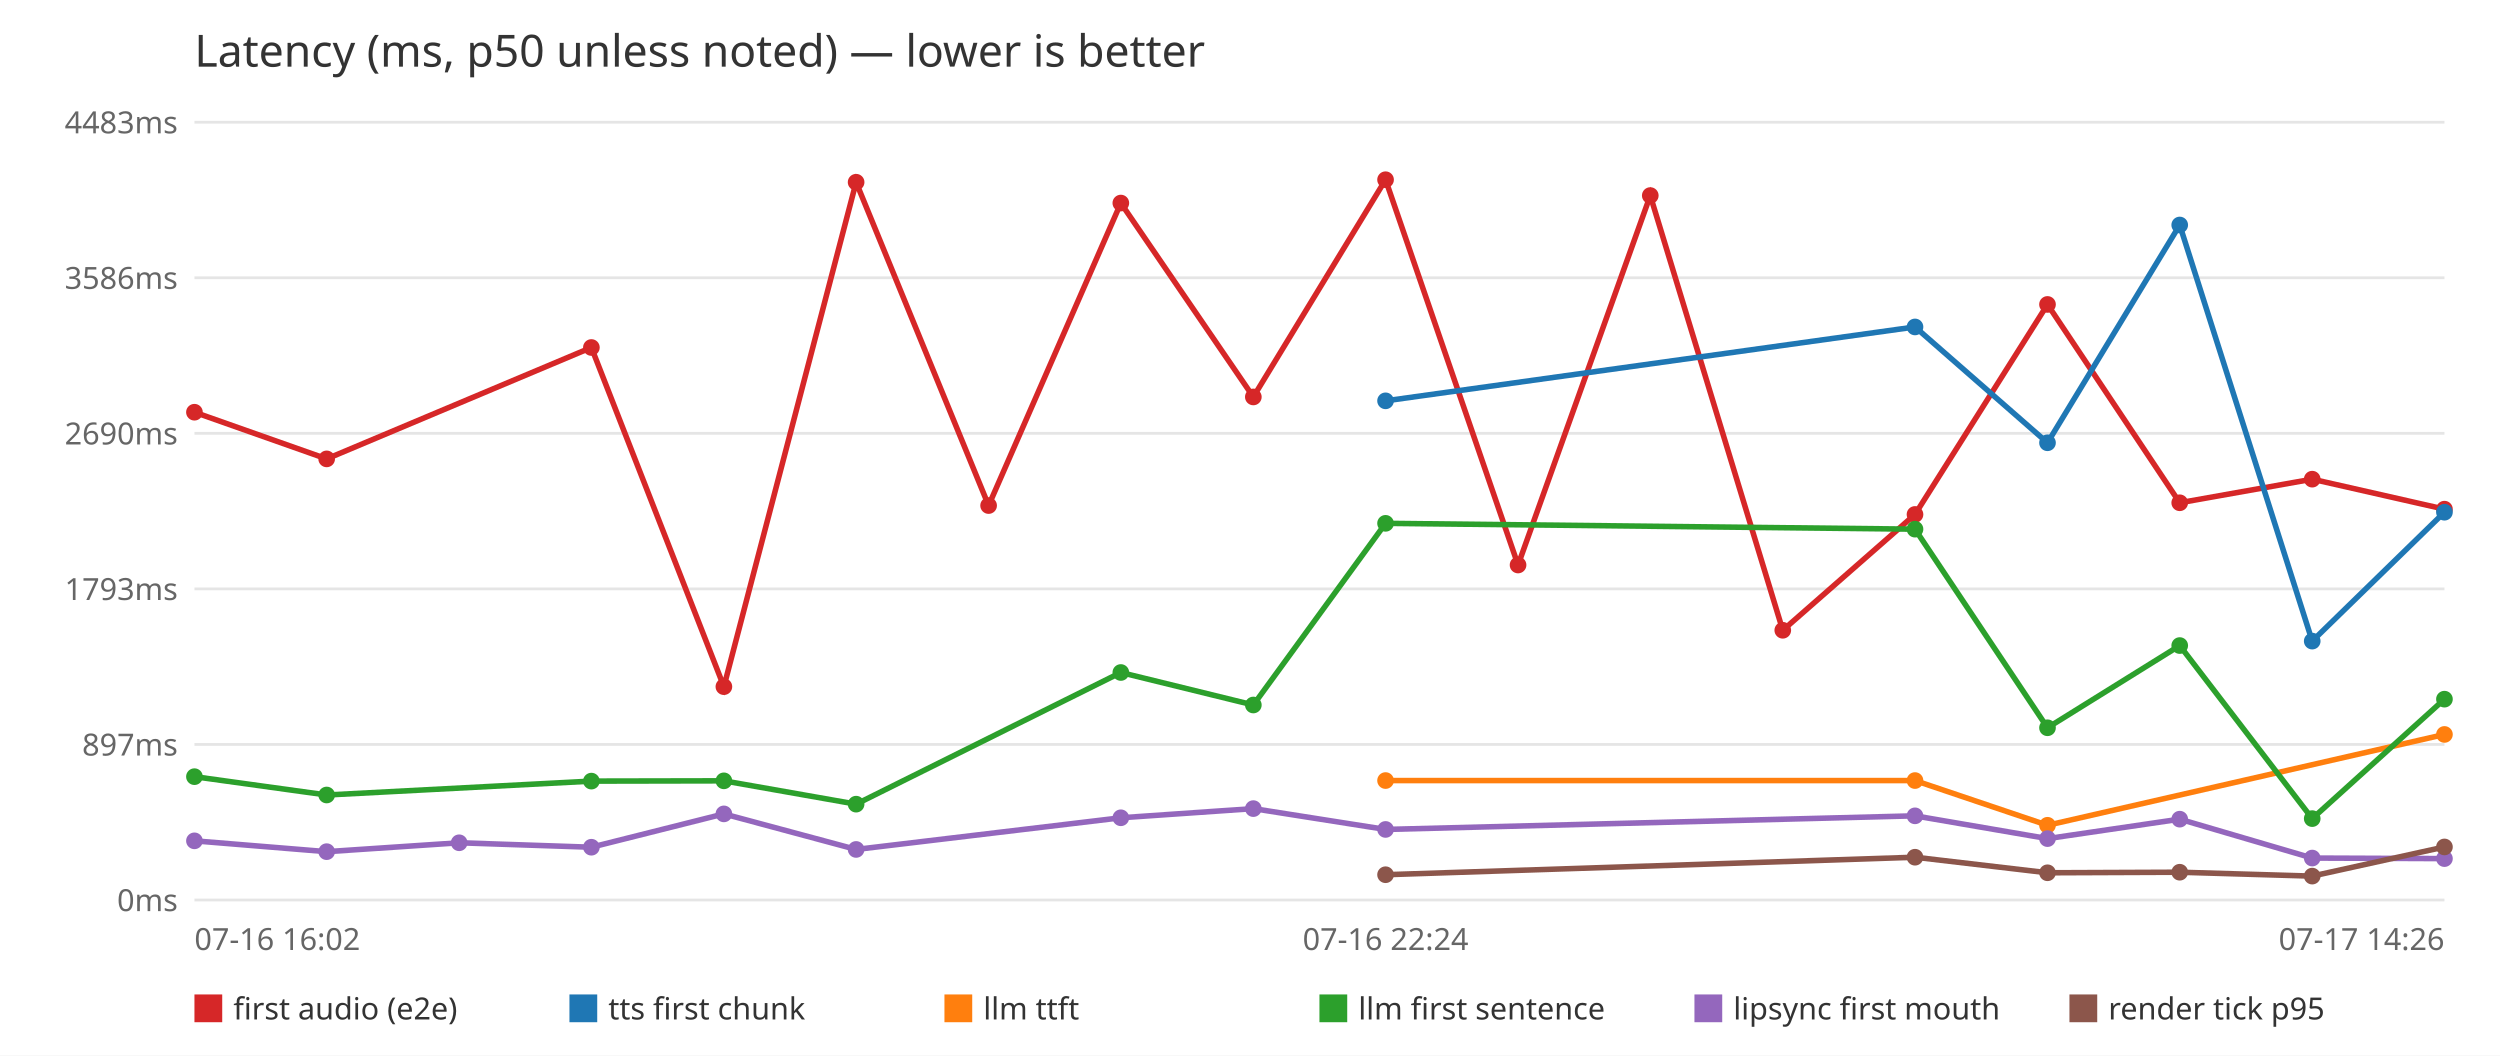
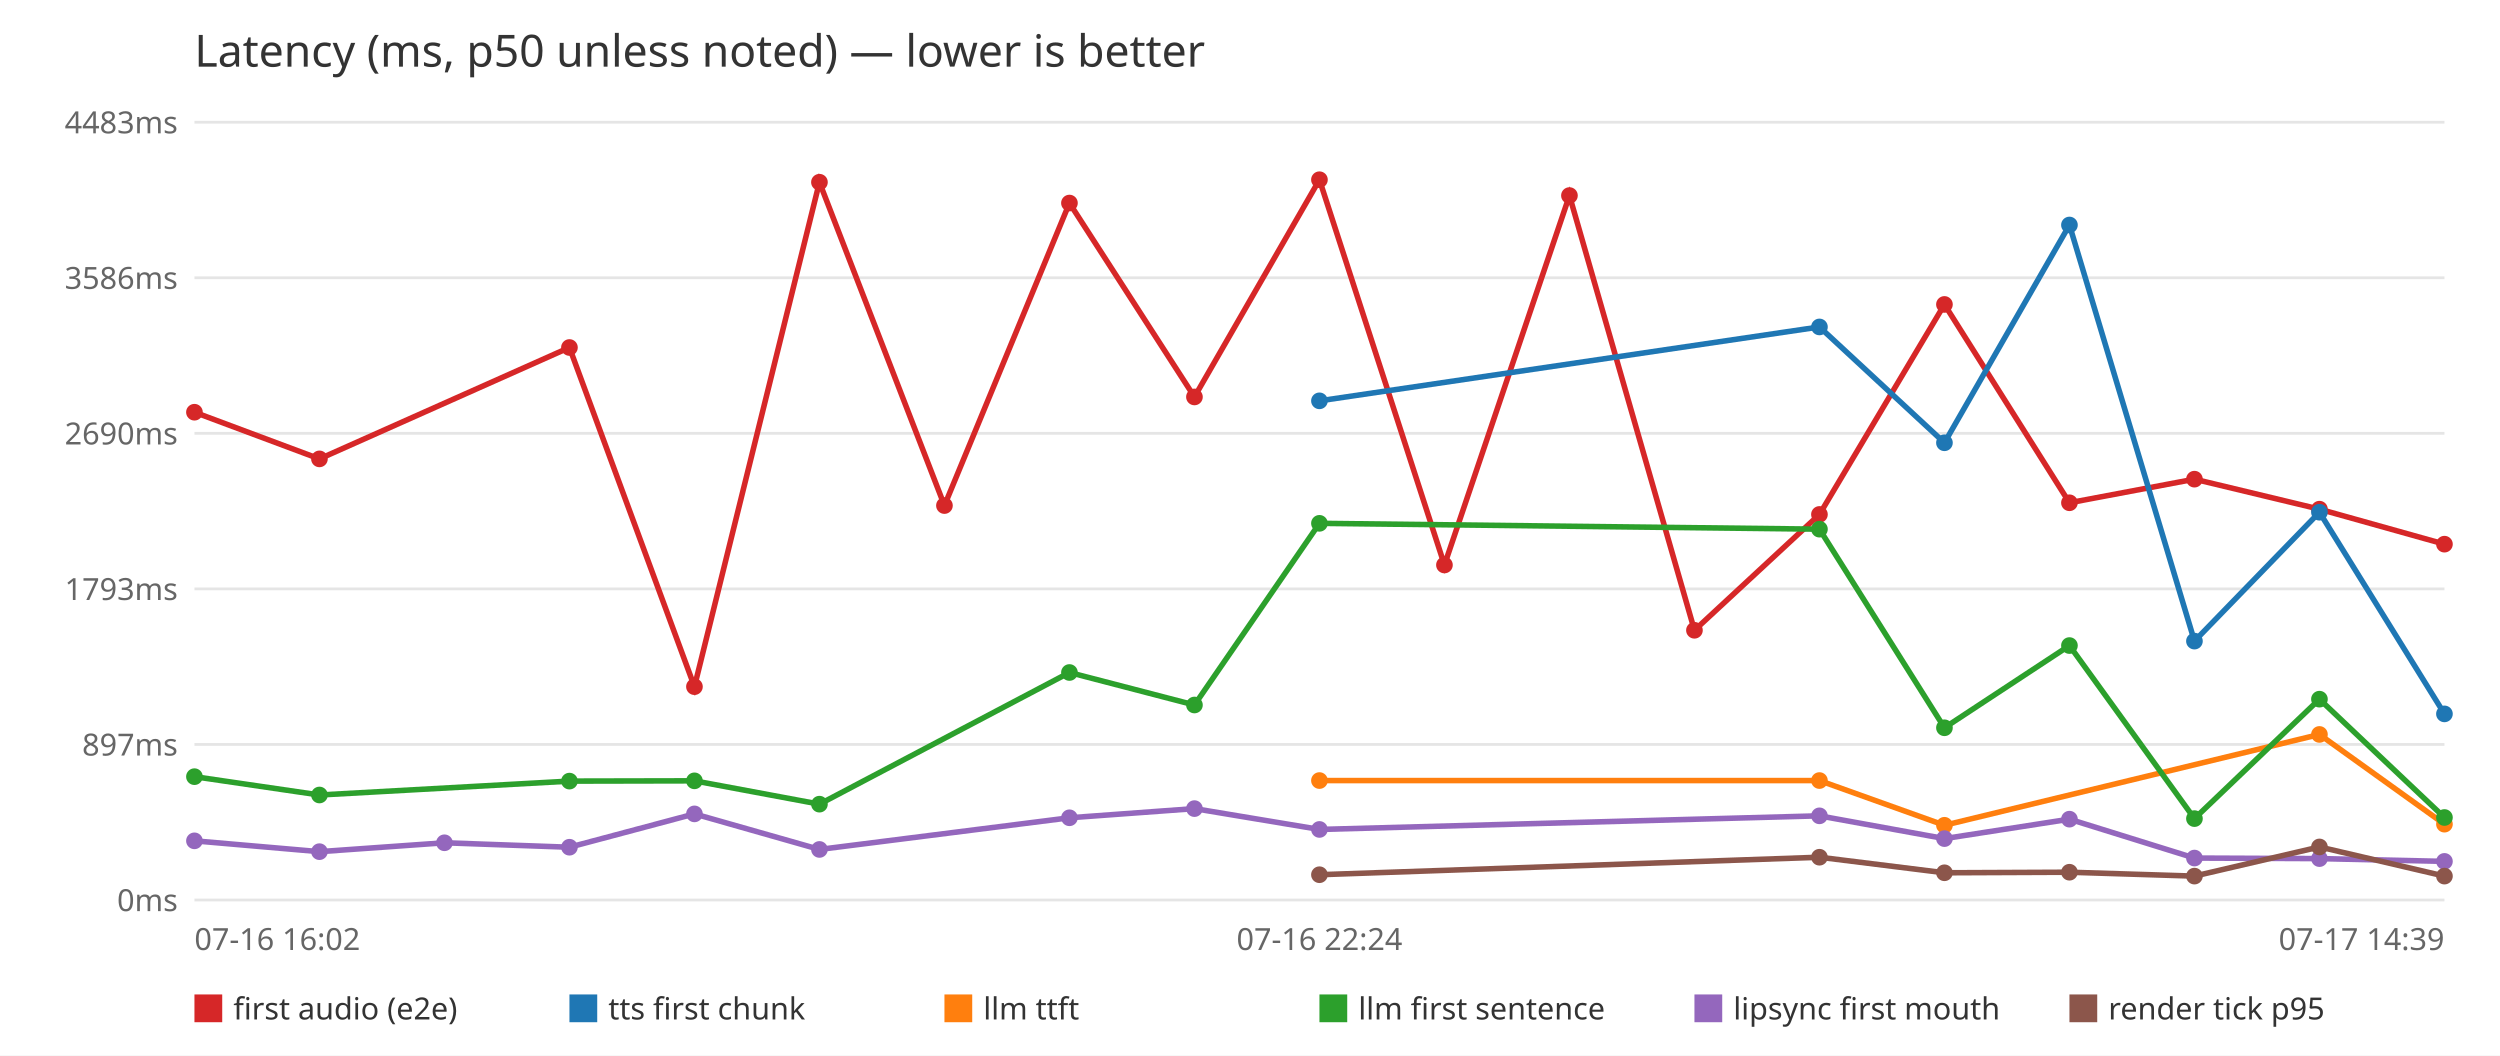
<svg xmlns="http://www.w3.org/2000/svg" width="900" height="380" viewBox="0 0 900 380" font-family="sans-serif">
  <rect width="900" height="380" fill="white" />
  <text x="70" y="24" font-size="16" fill="#333">Latency (ms, p50 unless noted) — lower is better</text>
  <line x1="70" y1="324.0" x2="880" y2="324.0" stroke="#e5e5e5" />
  <text x="64" y="328.0" font-size="11" fill="#666" text-anchor="end">0ms</text>
  <line x1="70" y1="268.0" x2="880" y2="268.0" stroke="#e5e5e5" />
  <text x="64" y="272.0" font-size="11" fill="#666" text-anchor="end">897ms</text>
  <line x1="70" y1="212.0" x2="880" y2="212.0" stroke="#e5e5e5" />
  <text x="64" y="216.0" font-size="11" fill="#666" text-anchor="end">1793ms</text>
  <line x1="70" y1="156.0" x2="880" y2="156.0" stroke="#e5e5e5" />
  <text x="64" y="160.0" font-size="11" fill="#666" text-anchor="end">2690ms</text>
  <line x1="70" y1="100.0" x2="880" y2="100.0" stroke="#e5e5e5" />
  <text x="64" y="104.0" font-size="11" fill="#666" text-anchor="end">3586ms</text>
  <line x1="70" y1="44.0" x2="880" y2="44.0" stroke="#e5e5e5" />
  <text x="64" y="48.0" font-size="11" fill="#666" text-anchor="end">4483ms</text>
  <text x="70.0" y="342" font-size="11" fill="#666" text-anchor="start">07-16 16:02</text>
-   <text x="498.8" y="342" font-size="11" fill="#666" text-anchor="middle">07-16 22:24</text>
-   <text x="880.0" y="342" font-size="11" fill="#666" text-anchor="end">07-17 14:26</text>
-   <polyline points="70.0,148.4 117.6,165.2 212.9,125.1 260.6,247.2 308.2,65.6 355.9,182.0 403.5,73.1 451.2,142.9 498.8,64.7 546.5,203.4 594.1,70.4 641.8,226.9 689.4,185.2 737.1,109.6 784.7,181.0 832.4,172.5 880.0,183.3" fill="none" stroke="#d62728" stroke-width="2" />
+   <text x="475.0" y="342" font-size="11" fill="#666" text-anchor="middle">07-16 22:24</text>
+   <text x="880.0" y="342" font-size="11" fill="#666" text-anchor="end">07-17 14:39</text>
+   <polyline points="70.0,148.4 115.0,165.2 205.0,125.1 250.0,247.2 295.0,65.6 340.0,182.0 385.0,73.1 430.0,142.9 475.0,64.7 520.0,203.4 565.0,70.4 610.0,226.9 655.0,185.2 700.0,109.6 745.0,181.0 790.0,172.5 835.0,183.3 880.0,195.9" fill="none" stroke="#d62728" stroke-width="2" />
  <circle cx="70.0" cy="148.4" r="3" fill="#d62728" />
-   <circle cx="117.6" cy="165.2" r="3" fill="#d62728" />
-   <circle cx="212.9" cy="125.1" r="3" fill="#d62728" />
-   <circle cx="260.6" cy="247.2" r="3" fill="#d62728" />
-   <circle cx="308.2" cy="65.6" r="3" fill="#d62728" />
-   <circle cx="355.9" cy="182.0" r="3" fill="#d62728" />
-   <circle cx="403.5" cy="73.1" r="3" fill="#d62728" />
-   <circle cx="451.2" cy="142.9" r="3" fill="#d62728" />
-   <circle cx="498.8" cy="64.7" r="3" fill="#d62728" />
-   <circle cx="546.5" cy="203.4" r="3" fill="#d62728" />
-   <circle cx="594.1" cy="70.4" r="3" fill="#d62728" />
-   <circle cx="641.8" cy="226.9" r="3" fill="#d62728" />
-   <circle cx="689.4" cy="185.2" r="3" fill="#d62728" />
-   <circle cx="737.1" cy="109.6" r="3" fill="#d62728" />
-   <circle cx="784.7" cy="181.0" r="3" fill="#d62728" />
-   <circle cx="832.4" cy="172.5" r="3" fill="#d62728" />
-   <circle cx="880.0" cy="183.3" r="3" fill="#d62728" />
+   <circle cx="115.0" cy="165.2" r="3" fill="#d62728" />
+   <circle cx="205.0" cy="125.1" r="3" fill="#d62728" />
+   <circle cx="250.0" cy="247.2" r="3" fill="#d62728" />
+   <circle cx="295.0" cy="65.6" r="3" fill="#d62728" />
+   <circle cx="340.0" cy="182.0" r="3" fill="#d62728" />
+   <circle cx="385.0" cy="73.1" r="3" fill="#d62728" />
+   <circle cx="430.0" cy="142.9" r="3" fill="#d62728" />
+   <circle cx="475.0" cy="64.7" r="3" fill="#d62728" />
+   <circle cx="520.0" cy="203.4" r="3" fill="#d62728" />
+   <circle cx="565.0" cy="70.4" r="3" fill="#d62728" />
+   <circle cx="610.0" cy="226.9" r="3" fill="#d62728" />
+   <circle cx="655.0" cy="185.2" r="3" fill="#d62728" />
+   <circle cx="700.0" cy="109.6" r="3" fill="#d62728" />
+   <circle cx="745.0" cy="181.0" r="3" fill="#d62728" />
+   <circle cx="790.0" cy="172.5" r="3" fill="#d62728" />
+   <circle cx="835.0" cy="183.3" r="3" fill="#d62728" />
+   <circle cx="880.0" cy="195.9" r="3" fill="#d62728" />
  <rect x="70.0" y="358" width="10" height="10" fill="#d62728" />
  <text x="84.0" y="367" font-size="11" fill="#333">first audio (e2e)</text>
-   <polyline points="498.8,144.3 689.4,117.7 737.1,159.4 784.7,81.0 832.4,230.8 880.0,184.4" fill="none" stroke="#1f77b4" stroke-width="2" />
-   <circle cx="498.8" cy="144.3" r="3" fill="#1f77b4" />
-   <circle cx="689.4" cy="117.7" r="3" fill="#1f77b4" />
-   <circle cx="737.1" cy="159.4" r="3" fill="#1f77b4" />
-   <circle cx="784.7" cy="81.0" r="3" fill="#1f77b4" />
-   <circle cx="832.4" cy="230.8" r="3" fill="#1f77b4" />
-   <circle cx="880.0" cy="184.4" r="3" fill="#1f77b4" />
+   <polyline points="475.0,144.3 655.0,117.7 700.0,159.4 745.0,81.0 790.0,230.8 835.0,184.4 880.0,257.0" fill="none" stroke="#1f77b4" stroke-width="2" />
+   <circle cx="475.0" cy="144.3" r="3" fill="#1f77b4" />
+   <circle cx="655.0" cy="117.7" r="3" fill="#1f77b4" />
+   <circle cx="700.0" cy="159.4" r="3" fill="#1f77b4" />
+   <circle cx="745.0" cy="81.0" r="3" fill="#1f77b4" />
+   <circle cx="790.0" cy="230.8" r="3" fill="#1f77b4" />
+   <circle cx="835.0" cy="184.4" r="3" fill="#1f77b4" />
+   <circle cx="880.0" cy="257.0" r="3" fill="#1f77b4" />
  <rect x="205.0" y="358" width="10" height="10" fill="#1f77b4" />
  <text x="219.0" y="367" font-size="11" fill="#333">tts first chunk</text>
-   <polyline points="498.8,281.0 689.4,281.0 737.1,297.1 880.0,264.4" fill="none" stroke="#ff7f0e" stroke-width="2" />
-   <circle cx="498.8" cy="281.0" r="3" fill="#ff7f0e" />
-   <circle cx="689.4" cy="281.0" r="3" fill="#ff7f0e" />
-   <circle cx="737.1" cy="297.1" r="3" fill="#ff7f0e" />
-   <circle cx="880.0" cy="264.4" r="3" fill="#ff7f0e" />
+   <polyline points="475.0,281.0 655.0,281.0 700.0,297.1 835.0,264.4 880.0,296.7" fill="none" stroke="#ff7f0e" stroke-width="2" />
+   <circle cx="475.0" cy="281.0" r="3" fill="#ff7f0e" />
+   <circle cx="655.0" cy="281.0" r="3" fill="#ff7f0e" />
+   <circle cx="700.0" cy="297.1" r="3" fill="#ff7f0e" />
+   <circle cx="835.0" cy="264.4" r="3" fill="#ff7f0e" />
+   <circle cx="880.0" cy="296.7" r="3" fill="#ff7f0e" />
  <rect x="340.0" y="358" width="10" height="10" fill="#ff7f0e" />
  <text x="354.0" y="367" font-size="11" fill="#333">llm ttft</text>
-   <polyline points="70.0,279.6 117.6,286.2 212.9,281.2 260.6,281.1 308.2,289.5 403.5,242.1 451.2,253.8 498.8,188.4 689.4,190.5 737.1,262.0 784.7,232.4 832.4,294.7 880.0,251.7" fill="none" stroke="#2ca02c" stroke-width="2" />
+   <polyline points="70.0,279.6 115.0,286.2 205.0,281.2 250.0,281.1 295.0,289.5 385.0,242.1 430.0,253.8 475.0,188.4 655.0,190.5 700.0,262.0 745.0,232.4 790.0,294.7 835.0,251.7 880.0,294.3" fill="none" stroke="#2ca02c" stroke-width="2" />
  <circle cx="70.0" cy="279.6" r="3" fill="#2ca02c" />
-   <circle cx="117.6" cy="286.2" r="3" fill="#2ca02c" />
-   <circle cx="212.9" cy="281.2" r="3" fill="#2ca02c" />
-   <circle cx="260.6" cy="281.1" r="3" fill="#2ca02c" />
-   <circle cx="308.2" cy="289.5" r="3" fill="#2ca02c" />
-   <circle cx="403.5" cy="242.1" r="3" fill="#2ca02c" />
-   <circle cx="451.2" cy="253.8" r="3" fill="#2ca02c" />
-   <circle cx="498.8" cy="188.4" r="3" fill="#2ca02c" />
-   <circle cx="689.4" cy="190.5" r="3" fill="#2ca02c" />
-   <circle cx="737.1" cy="262.0" r="3" fill="#2ca02c" />
-   <circle cx="784.7" cy="232.4" r="3" fill="#2ca02c" />
-   <circle cx="832.4" cy="294.7" r="3" fill="#2ca02c" />
-   <circle cx="880.0" cy="251.7" r="3" fill="#2ca02c" />
+   <circle cx="115.0" cy="286.2" r="3" fill="#2ca02c" />
+   <circle cx="205.0" cy="281.2" r="3" fill="#2ca02c" />
+   <circle cx="250.0" cy="281.1" r="3" fill="#2ca02c" />
+   <circle cx="295.0" cy="289.5" r="3" fill="#2ca02c" />
+   <circle cx="385.0" cy="242.1" r="3" fill="#2ca02c" />
+   <circle cx="430.0" cy="253.8" r="3" fill="#2ca02c" />
+   <circle cx="475.0" cy="188.4" r="3" fill="#2ca02c" />
+   <circle cx="655.0" cy="190.5" r="3" fill="#2ca02c" />
+   <circle cx="700.0" cy="262.0" r="3" fill="#2ca02c" />
+   <circle cx="745.0" cy="232.4" r="3" fill="#2ca02c" />
+   <circle cx="790.0" cy="294.7" r="3" fill="#2ca02c" />
+   <circle cx="835.0" cy="251.7" r="3" fill="#2ca02c" />
+   <circle cx="880.0" cy="294.3" r="3" fill="#2ca02c" />
  <rect x="475.0" y="358" width="10" height="10" fill="#2ca02c" />
  <text x="489.0" y="367" font-size="11" fill="#333">llm first sentence</text>
-   <polyline points="70.0,302.7 117.6,306.6 165.3,303.4 212.9,305.0 260.6,293.0 308.2,305.8 403.5,294.4 451.2,291.1 498.8,298.6 689.4,293.7 737.1,301.9 784.7,294.9 832.4,308.9 880.0,309.1" fill="none" stroke="#9467bd" stroke-width="2" />
+   <polyline points="70.0,302.7 115.0,306.6 160.0,303.4 205.0,305.0 250.0,293.0 295.0,305.8 385.0,294.4 430.0,291.1 475.0,298.6 655.0,293.7 700.0,301.9 745.0,294.9 790.0,308.9 835.0,309.1 880.0,310.1" fill="none" stroke="#9467bd" stroke-width="2" />
  <circle cx="70.0" cy="302.7" r="3" fill="#9467bd" />
-   <circle cx="117.6" cy="306.6" r="3" fill="#9467bd" />
-   <circle cx="165.3" cy="303.4" r="3" fill="#9467bd" />
-   <circle cx="212.9" cy="305.0" r="3" fill="#9467bd" />
-   <circle cx="260.6" cy="293.0" r="3" fill="#9467bd" />
-   <circle cx="308.2" cy="305.8" r="3" fill="#9467bd" />
-   <circle cx="403.5" cy="294.4" r="3" fill="#9467bd" />
-   <circle cx="451.2" cy="291.1" r="3" fill="#9467bd" />
-   <circle cx="498.8" cy="298.6" r="3" fill="#9467bd" />
-   <circle cx="689.4" cy="293.7" r="3" fill="#9467bd" />
-   <circle cx="737.1" cy="301.9" r="3" fill="#9467bd" />
-   <circle cx="784.7" cy="294.9" r="3" fill="#9467bd" />
-   <circle cx="832.4" cy="308.9" r="3" fill="#9467bd" />
-   <circle cx="880.0" cy="309.1" r="3" fill="#9467bd" />
+   <circle cx="115.0" cy="306.6" r="3" fill="#9467bd" />
+   <circle cx="160.0" cy="303.4" r="3" fill="#9467bd" />
+   <circle cx="205.0" cy="305.0" r="3" fill="#9467bd" />
+   <circle cx="250.0" cy="293.0" r="3" fill="#9467bd" />
+   <circle cx="295.0" cy="305.8" r="3" fill="#9467bd" />
+   <circle cx="385.0" cy="294.4" r="3" fill="#9467bd" />
+   <circle cx="430.0" cy="291.1" r="3" fill="#9467bd" />
+   <circle cx="475.0" cy="298.6" r="3" fill="#9467bd" />
+   <circle cx="655.0" cy="293.7" r="3" fill="#9467bd" />
+   <circle cx="700.0" cy="301.9" r="3" fill="#9467bd" />
+   <circle cx="745.0" cy="294.9" r="3" fill="#9467bd" />
+   <circle cx="790.0" cy="308.9" r="3" fill="#9467bd" />
+   <circle cx="835.0" cy="309.1" r="3" fill="#9467bd" />
+   <circle cx="880.0" cy="310.1" r="3" fill="#9467bd" />
  <rect x="610.0" y="358" width="10" height="10" fill="#9467bd" />
  <text x="624.0" y="367" font-size="11" fill="#333">lipsync first mouth</text>
-   <polyline points="498.8,314.9 689.4,308.6 737.1,314.2 784.7,314.0 832.4,315.4 880.0,304.9" fill="none" stroke="#8c564b" stroke-width="2" />
-   <circle cx="498.8" cy="314.9" r="3" fill="#8c564b" />
-   <circle cx="689.4" cy="308.6" r="3" fill="#8c564b" />
-   <circle cx="737.1" cy="314.2" r="3" fill="#8c564b" />
-   <circle cx="784.7" cy="314.0" r="3" fill="#8c564b" />
-   <circle cx="832.4" cy="315.4" r="3" fill="#8c564b" />
-   <circle cx="880.0" cy="304.9" r="3" fill="#8c564b" />
+   <polyline points="475.0,314.9 655.0,308.6 700.0,314.2 745.0,314.0 790.0,315.4 835.0,304.9 880.0,315.4" fill="none" stroke="#8c564b" stroke-width="2" />
+   <circle cx="475.0" cy="314.9" r="3" fill="#8c564b" />
+   <circle cx="655.0" cy="308.6" r="3" fill="#8c564b" />
+   <circle cx="700.0" cy="314.2" r="3" fill="#8c564b" />
+   <circle cx="745.0" cy="314.0" r="3" fill="#8c564b" />
+   <circle cx="790.0" cy="315.4" r="3" fill="#8c564b" />
+   <circle cx="835.0" cy="304.9" r="3" fill="#8c564b" />
+   <circle cx="880.0" cy="315.4" r="3" fill="#8c564b" />
  <rect x="745.0" y="358" width="10" height="10" fill="#8c564b" />
  <text x="759.0" y="367" font-size="11" fill="#333">render tick p95</text>
</svg>
